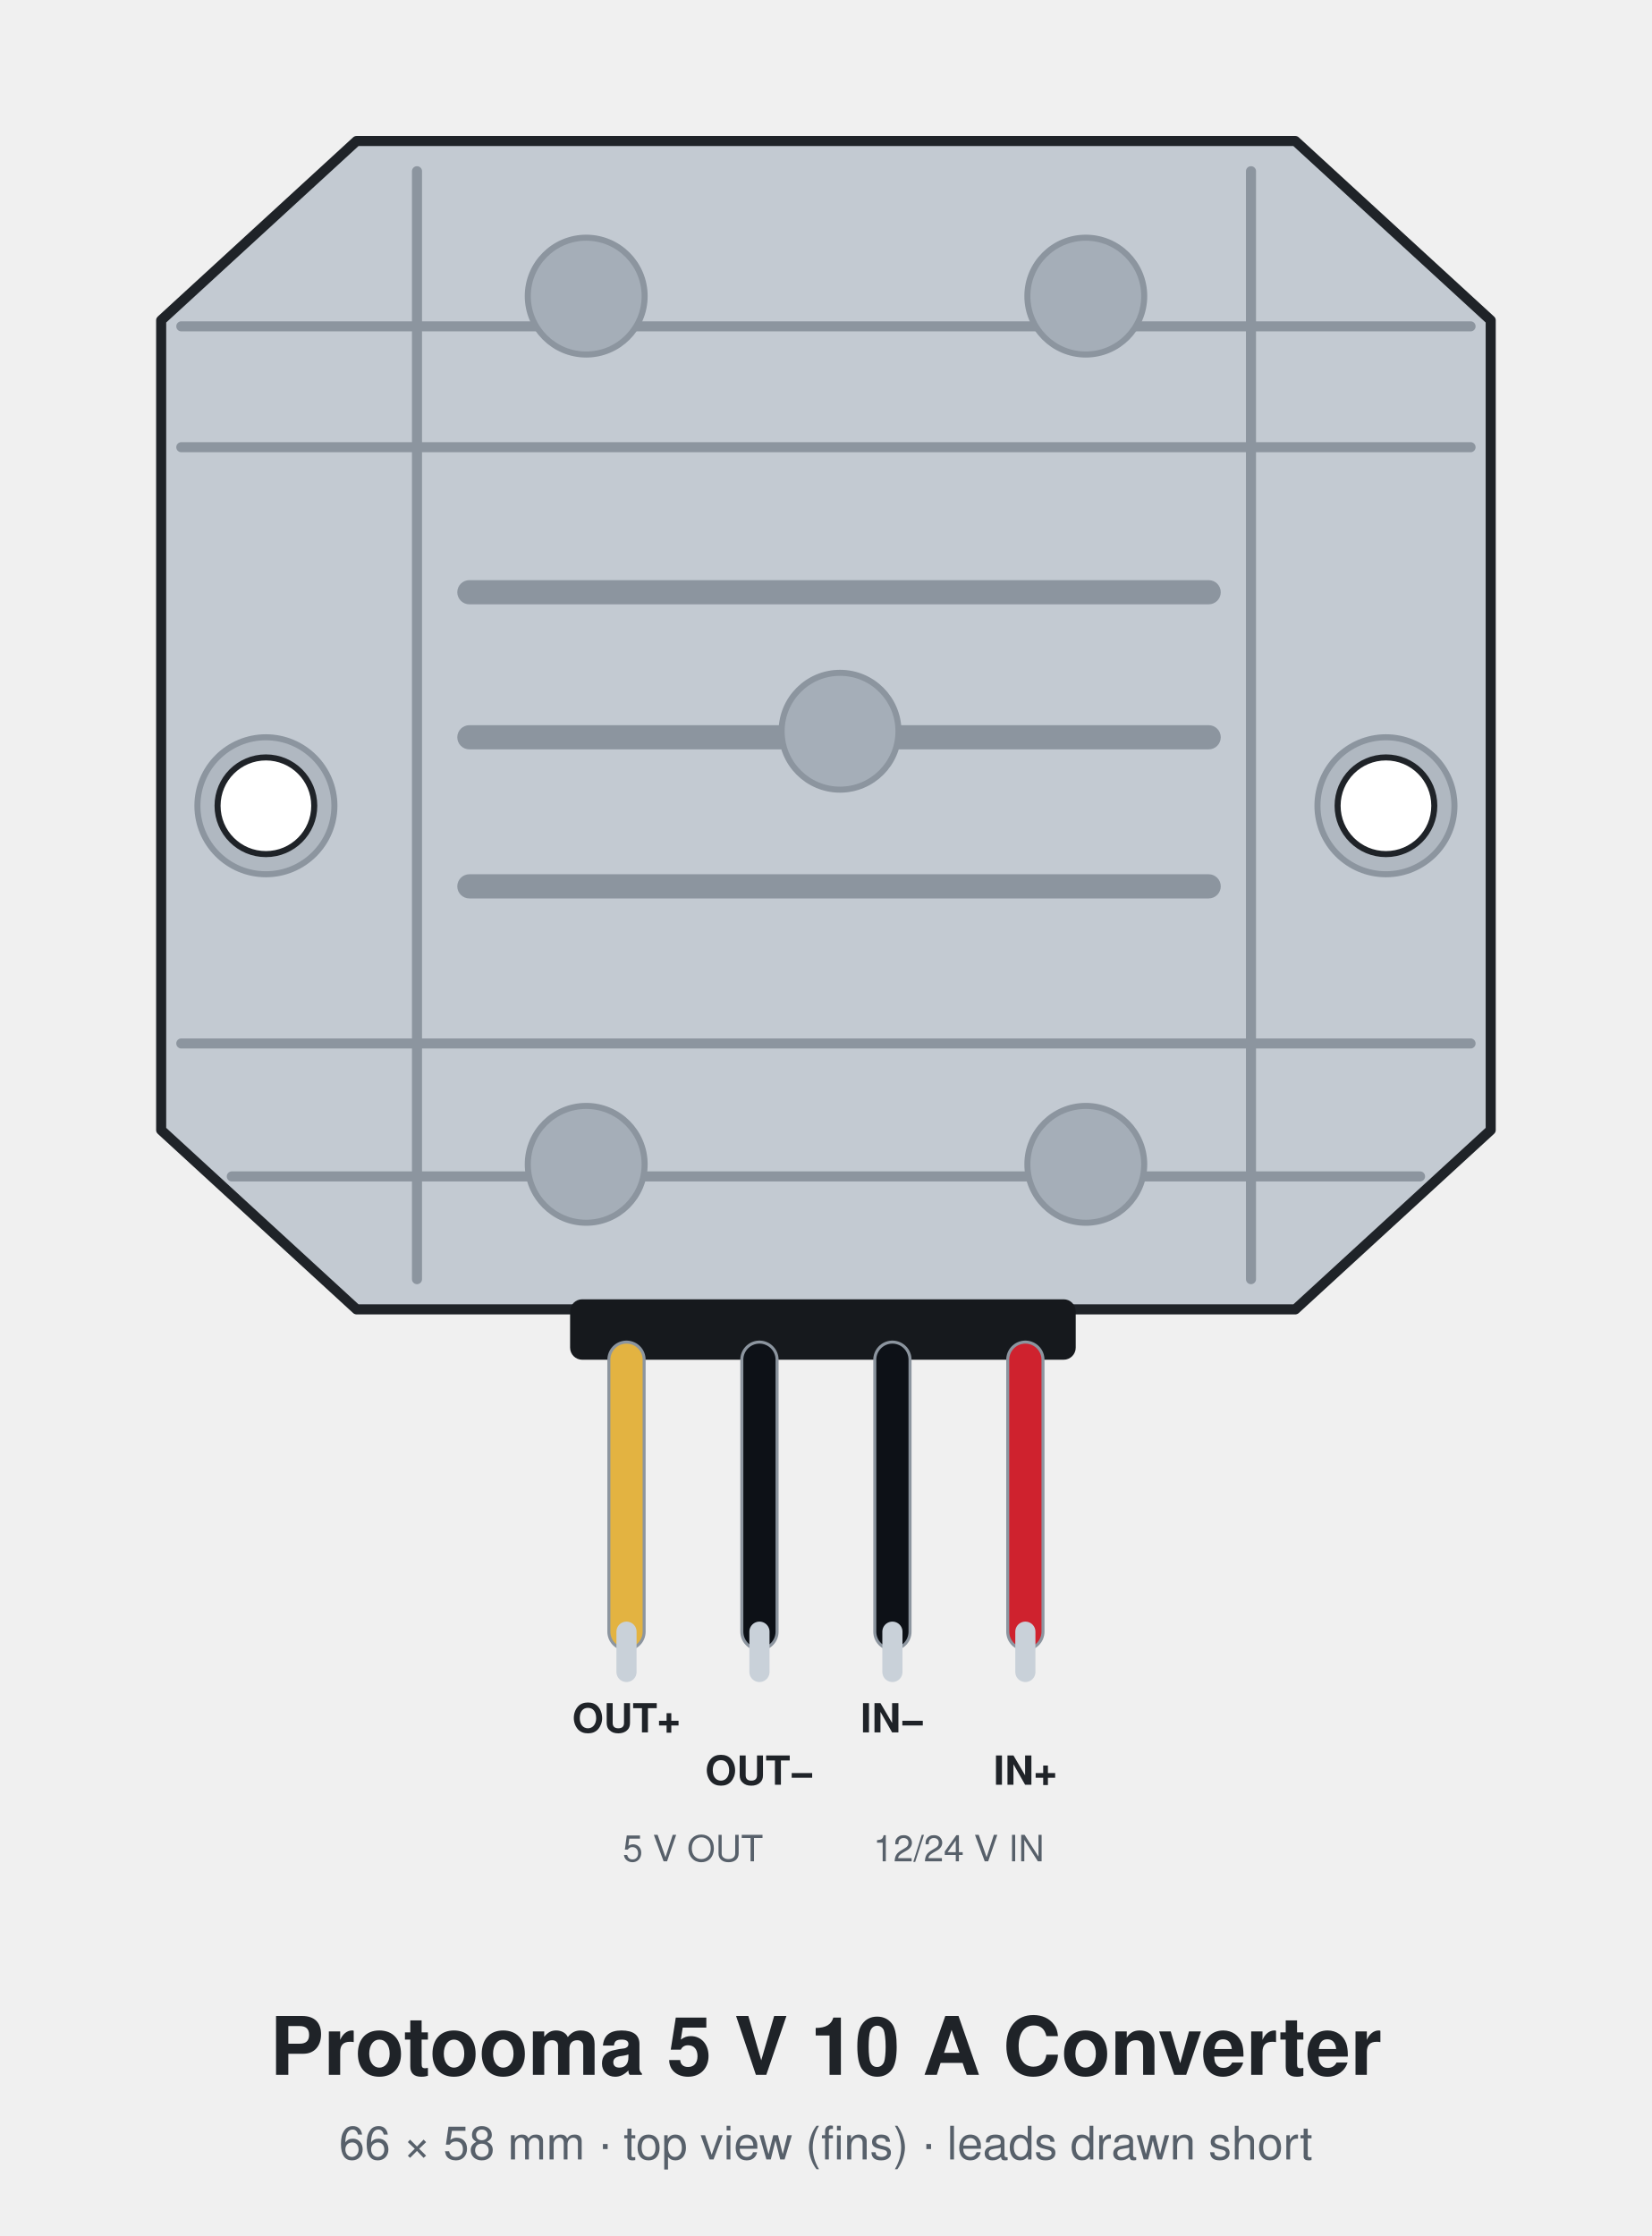
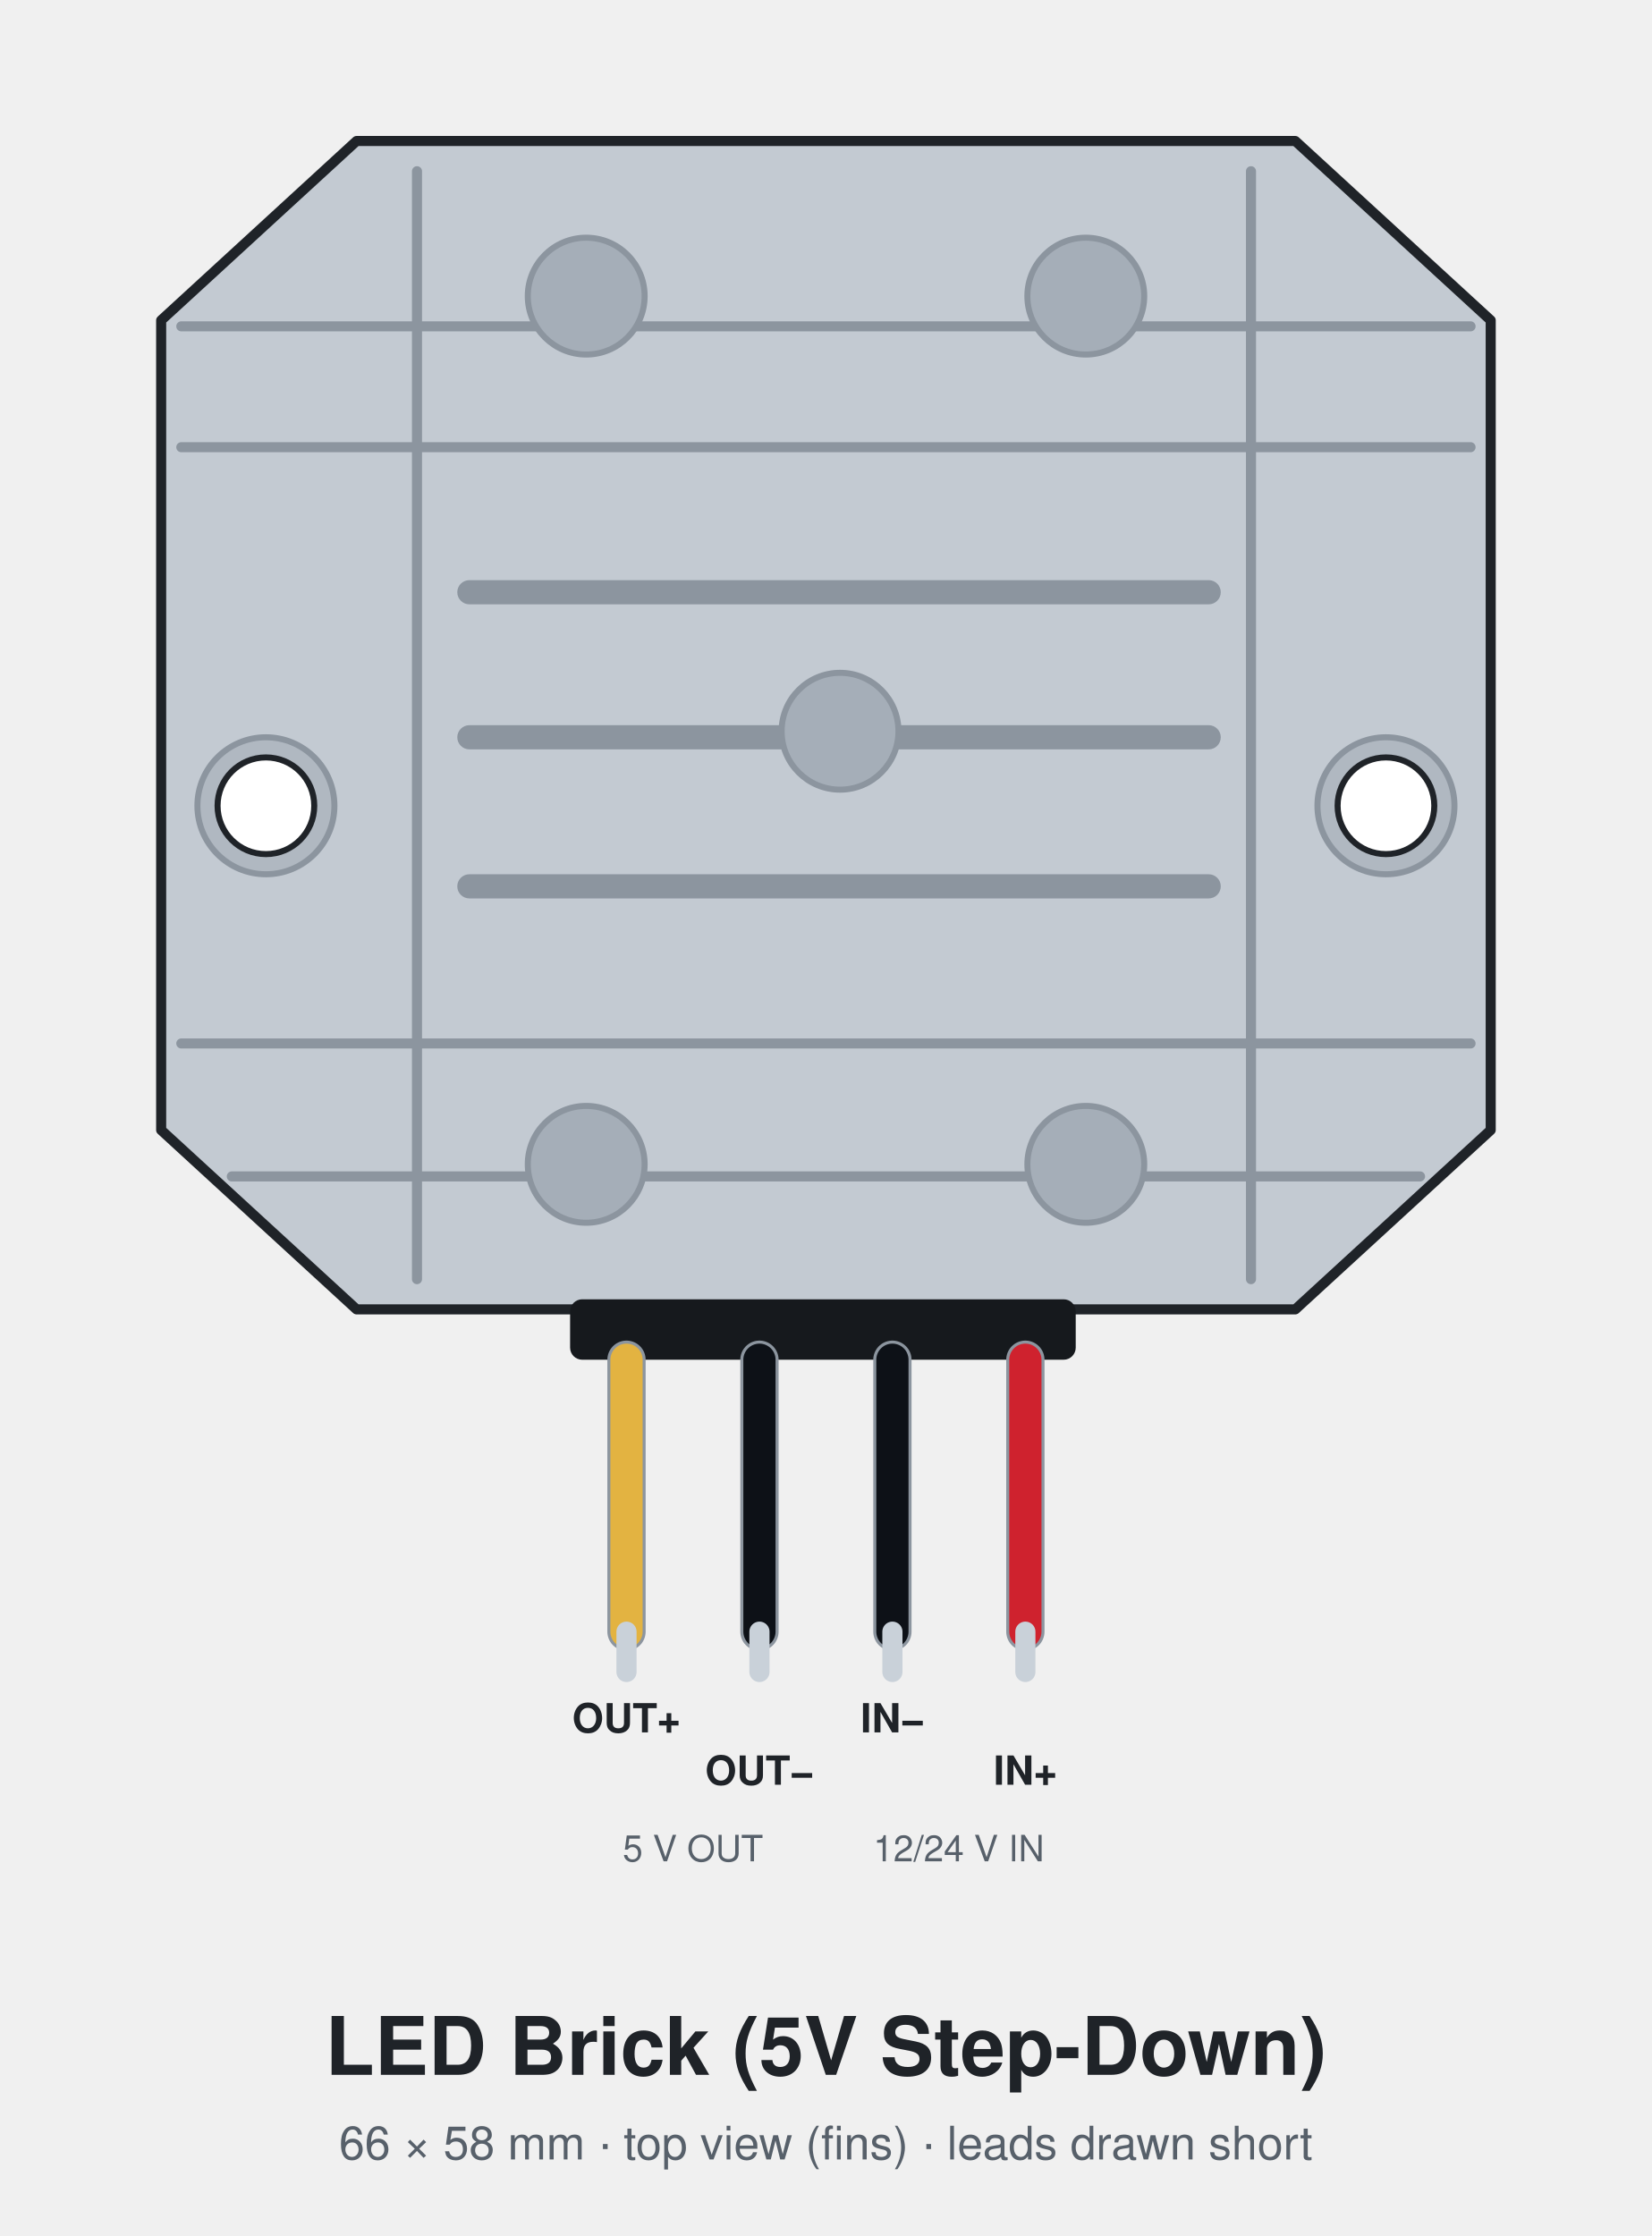
<svg xmlns="http://www.w3.org/2000/svg" viewBox="-8 -7 82 111" width="82mm" height="111mm" font-family="Helvetica, Arial, sans-serif">
  <path d="M 9.7 0 L 56.3 0 L 66 8.9 L 66 49.1 L 56.3 58 L 9.7 58 L 0 49.1 L 0 8.9 Z" fill="#c3cad2" stroke="#1f2328" stroke-width="0.5" stroke-linejoin="round" stroke-linecap="round" />
  <path d="M 1 9.2 L 65 9.2" fill="none" stroke="#8c959f" stroke-width="0.5" stroke-linejoin="round" stroke-linecap="round" />
  <path d="M 1 15.2 L 65 15.2" fill="none" stroke="#8c959f" stroke-width="0.5" stroke-linejoin="round" stroke-linecap="round" />
  <path d="M 1 44.8 L 65 44.8" fill="none" stroke="#8c959f" stroke-width="0.5" stroke-linejoin="round" stroke-linecap="round" />
  <path d="M 3.507 51.4 L 62.493 51.4" fill="none" stroke="#8c959f" stroke-width="0.5" stroke-linejoin="round" stroke-linecap="round" />
  <path d="M 12.7 1.5 L 12.7 56.5" fill="none" stroke="#8c959f" stroke-width="0.5" stroke-linejoin="round" stroke-linecap="round" />
  <path d="M 54.1 1.5 L 54.1 56.5" fill="none" stroke="#8c959f" stroke-width="0.5" stroke-linejoin="round" stroke-linecap="round" />
  <rect x="14.7" y="21.8" width="37.9" height="1.2" rx="0.6" fill="#8c959f" />
  <rect x="14.7" y="29" width="37.9" height="1.2" rx="0.6" fill="#8c959f" />
  <rect x="14.7" y="36.4" width="37.9" height="1.2" rx="0.6" fill="#8c959f" />
  <circle cx="21.1" cy="7.7" r="2.9" fill="#a5aeb8" stroke="#8c959f" stroke-width="0.3" />
  <circle cx="45.9" cy="7.7" r="2.9" fill="#a5aeb8" stroke="#8c959f" stroke-width="0.3" />
  <circle cx="33.7" cy="29.3" r="2.9" fill="#a5aeb8" stroke="#8c959f" stroke-width="0.3" />
  <circle cx="21.1" cy="50.8" r="2.9" fill="#a5aeb8" stroke="#8c959f" stroke-width="0.3" />
  <circle cx="45.9" cy="50.8" r="2.9" fill="#a5aeb8" stroke="#8c959f" stroke-width="0.3" />
  <circle cx="5.2" cy="33" r="3.4" fill="#b0b8c1" stroke="#8c959f" stroke-width="0.3" />
  <circle cx="5.2" cy="33" r="2.4" fill="#ffffff" stroke="#1f2328" stroke-width="0.3" />
  <circle cx="60.8" cy="33" r="3.4" fill="#b0b8c1" stroke="#8c959f" stroke-width="0.3" />
  <circle cx="60.8" cy="33" r="2.4" fill="#ffffff" stroke="#1f2328" stroke-width="0.3" />
  <rect x="20.3" y="57.5" width="25.1" height="3" rx="0.6" fill="#16191d" />
  <path d="M 23.1 60.5 L 23.1 74" fill="none" stroke="#8c959f" stroke-width="1.9" stroke-linejoin="round" stroke-linecap="round" />
  <path d="M 23.1 60.5 L 23.1 74" fill="none" stroke="#e3b341" stroke-width="1.6" stroke-linejoin="round" stroke-linecap="round" />
  <path d="M 23.1 74 L 23.1 76" fill="none" stroke="#c9d1d9" stroke-width="1" stroke-linejoin="round" stroke-linecap="round" />
  <path d="M 29.7 60.5 L 29.7 74" fill="none" stroke="#8c959f" stroke-width="1.9" stroke-linejoin="round" stroke-linecap="round" />
  <path d="M 29.7 60.5 L 29.7 74" fill="none" stroke="#0d1117" stroke-width="1.6" stroke-linejoin="round" stroke-linecap="round" />
  <path d="M 29.7 74 L 29.7 76" fill="none" stroke="#c9d1d9" stroke-width="1" stroke-linejoin="round" stroke-linecap="round" />
  <path d="M 36.3 60.5 L 36.3 74" fill="none" stroke="#8c959f" stroke-width="1.9" stroke-linejoin="round" stroke-linecap="round" />
  <path d="M 36.3 60.5 L 36.3 74" fill="none" stroke="#0d1117" stroke-width="1.6" stroke-linejoin="round" stroke-linecap="round" />
  <path d="M 36.3 74 L 36.3 76" fill="none" stroke="#c9d1d9" stroke-width="1" stroke-linejoin="round" stroke-linecap="round" />
  <path d="M 42.9 60.5 L 42.9 74" fill="none" stroke="#8c959f" stroke-width="1.9" stroke-linejoin="round" stroke-linecap="round" />
  <path d="M 42.9 60.5 L 42.9 74" fill="none" stroke="#cf222e" stroke-width="1.6" stroke-linejoin="round" stroke-linecap="round" />
  <path d="M 42.9 74 L 42.9 76" fill="none" stroke="#c9d1d9" stroke-width="1" stroke-linejoin="round" stroke-linecap="round" />
  <g class="lead-labels">
    <text x="23.1" y="79" font-size="2" fill="#1f2328" text-anchor="middle" font-weight="bold">OUT+</text>
    <text x="29.7" y="81.6" font-size="2" fill="#1f2328" text-anchor="middle" font-weight="bold">OUT−</text>
    <text x="36.3" y="79" font-size="2" fill="#1f2328" text-anchor="middle" font-weight="bold">IN−</text>
    <text x="42.9" y="81.6" font-size="2" fill="#1f2328" text-anchor="middle" font-weight="bold">IN+</text>
    <text x="26.4" y="85.4" font-size="1.8" fill="#57606a" text-anchor="middle">5 V OUT</text>
    <text x="39.6" y="85.4" font-size="1.8" fill="#57606a" text-anchor="middle">12/24 V IN</text>
  </g>
  <g class="caption">
-     <text x="33" y="96" font-size="4" fill="#1f2328" text-anchor="middle" font-weight="bold">Protooma 5 V 10 A Converter</text>
+     <text x="33" y="96" font-size="4" fill="#1f2328" text-anchor="middle" font-weight="bold">LED Brick (5V Step-Down)</text>
    <text x="33" y="100.2" font-size="2.3" fill="#57606a" text-anchor="middle">66 × 58 mm · top view (fins) · leads drawn short</text>
  </g>
  <g id="anchors">
    <circle class="anchor" id="anchor-out_pos" data-kind="power" cx="23.1" cy="76" r="1" fill="none" />
    <circle class="anchor" id="anchor-out_neg" data-kind="power" cx="29.7" cy="76" r="1" fill="none" />
    <circle class="anchor" id="anchor-in_neg" data-kind="power" cx="36.3" cy="76" r="1" fill="none" />
    <circle class="anchor" id="anchor-in_pos" data-kind="power" cx="42.9" cy="76" r="1" fill="none" />
  </g>
</svg>
